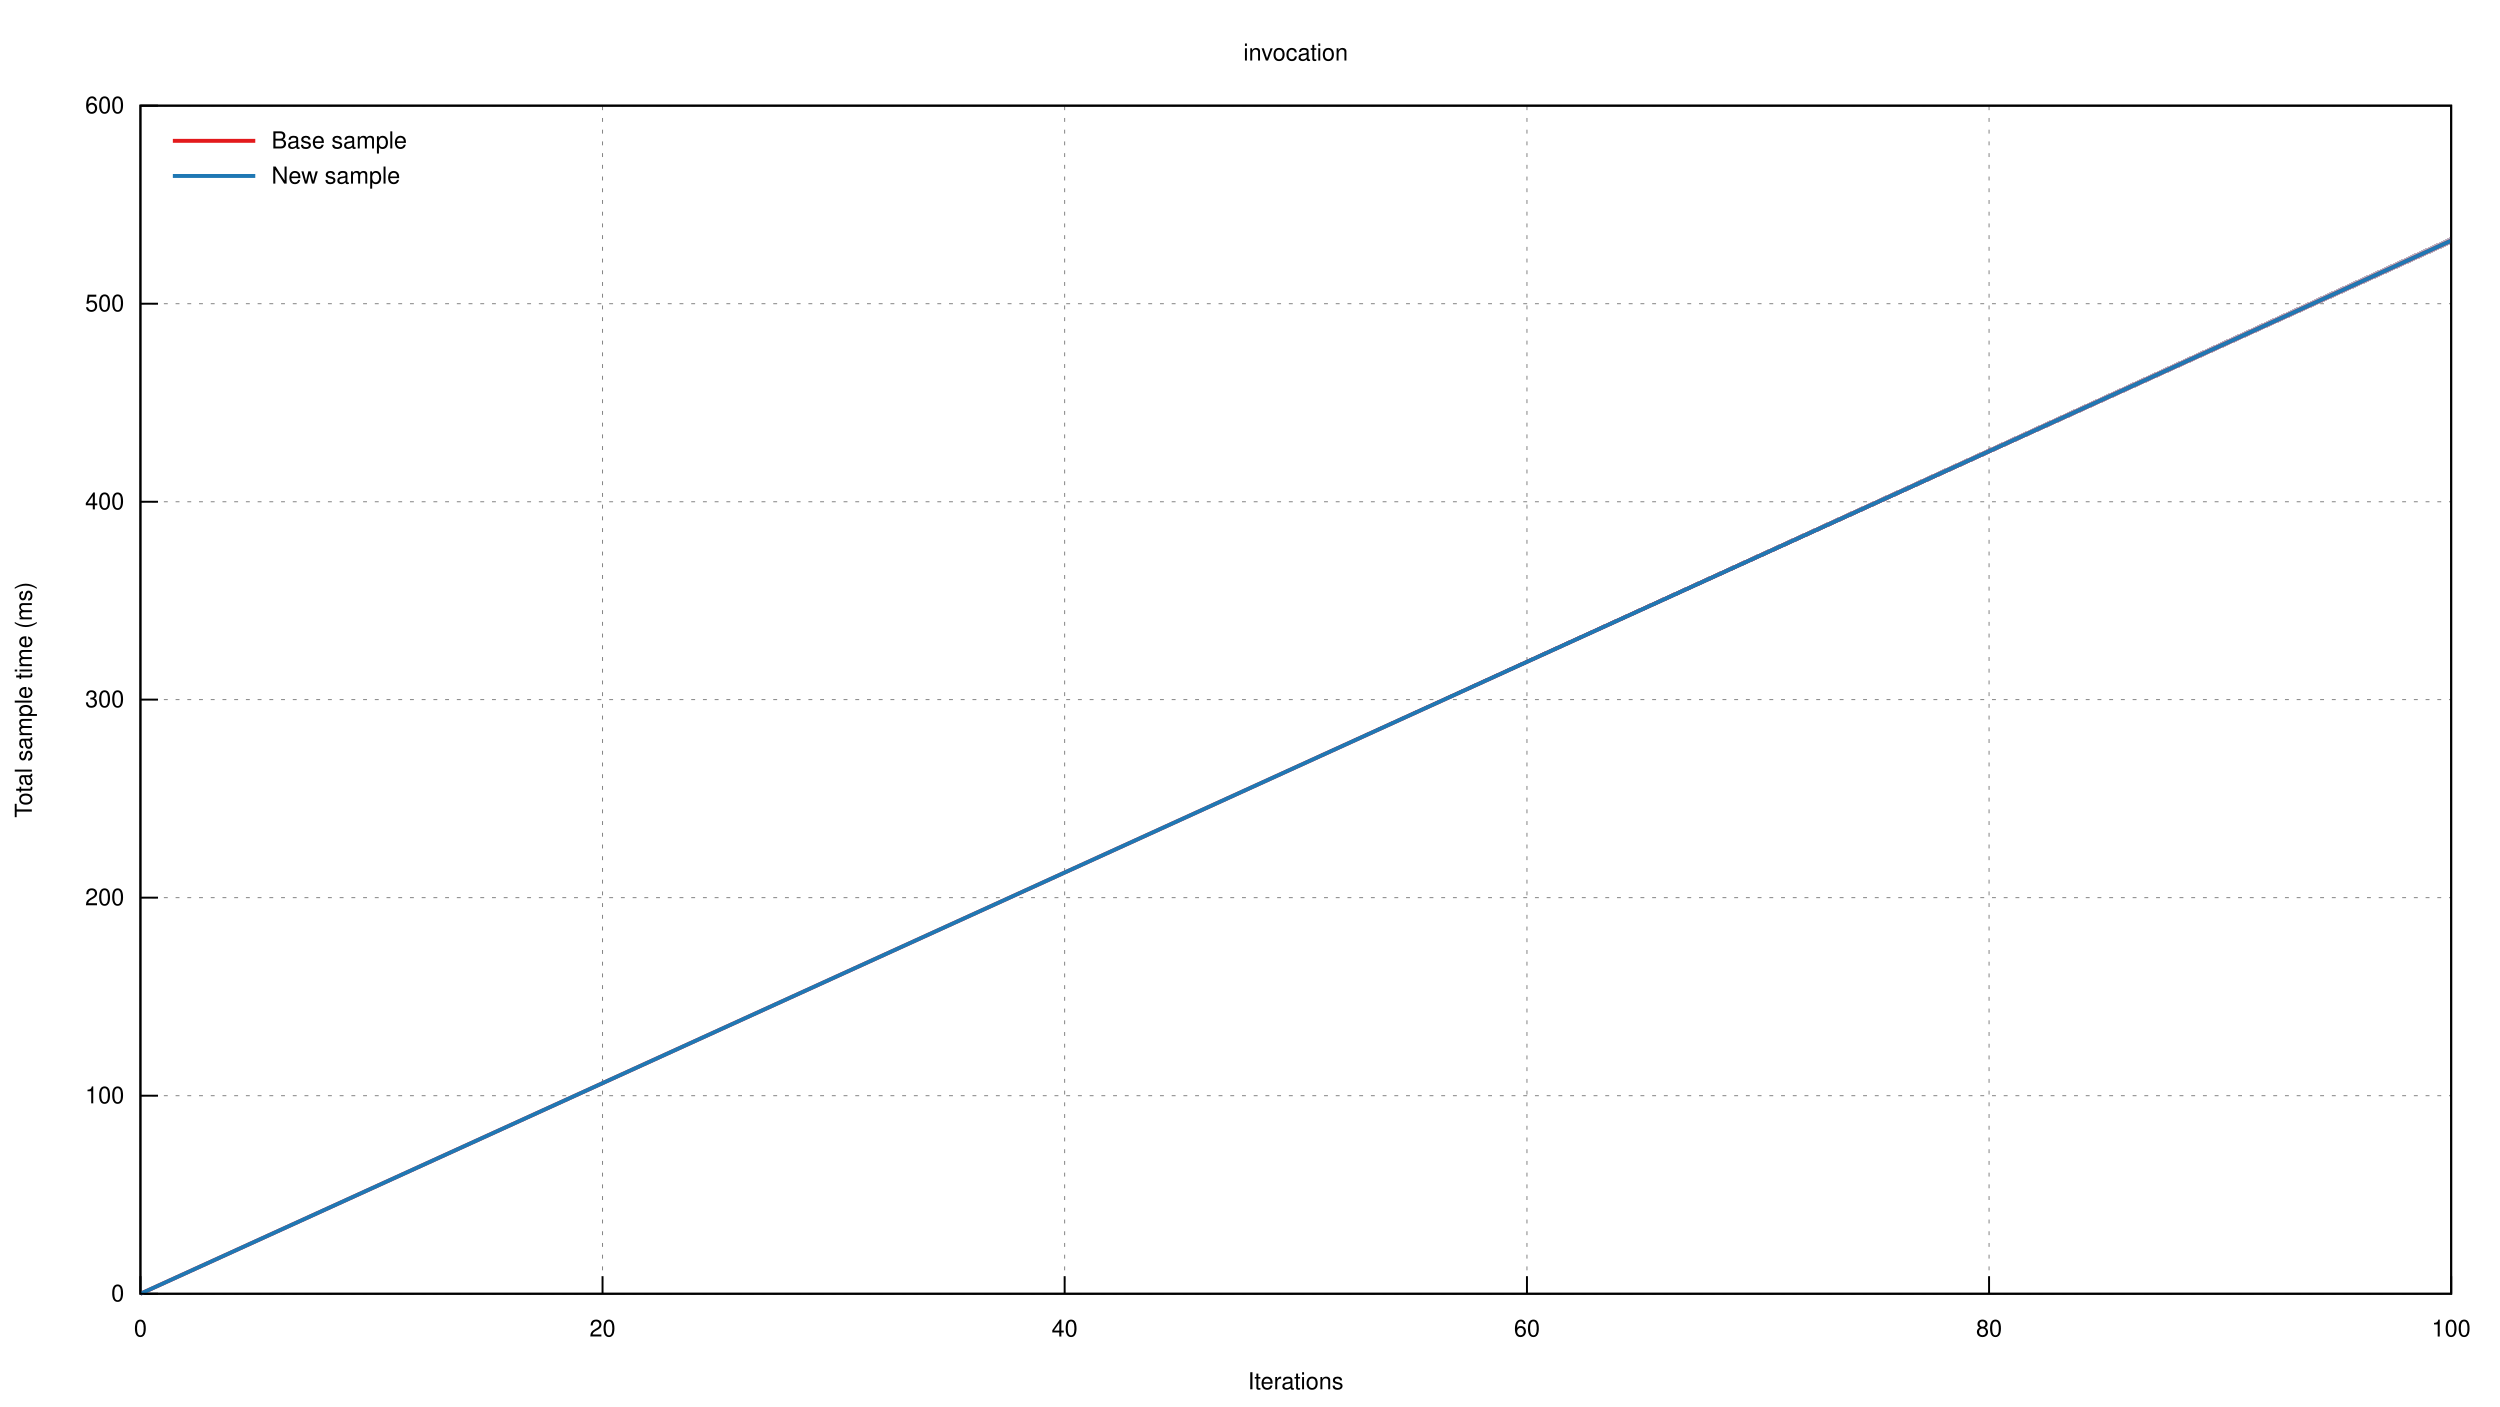
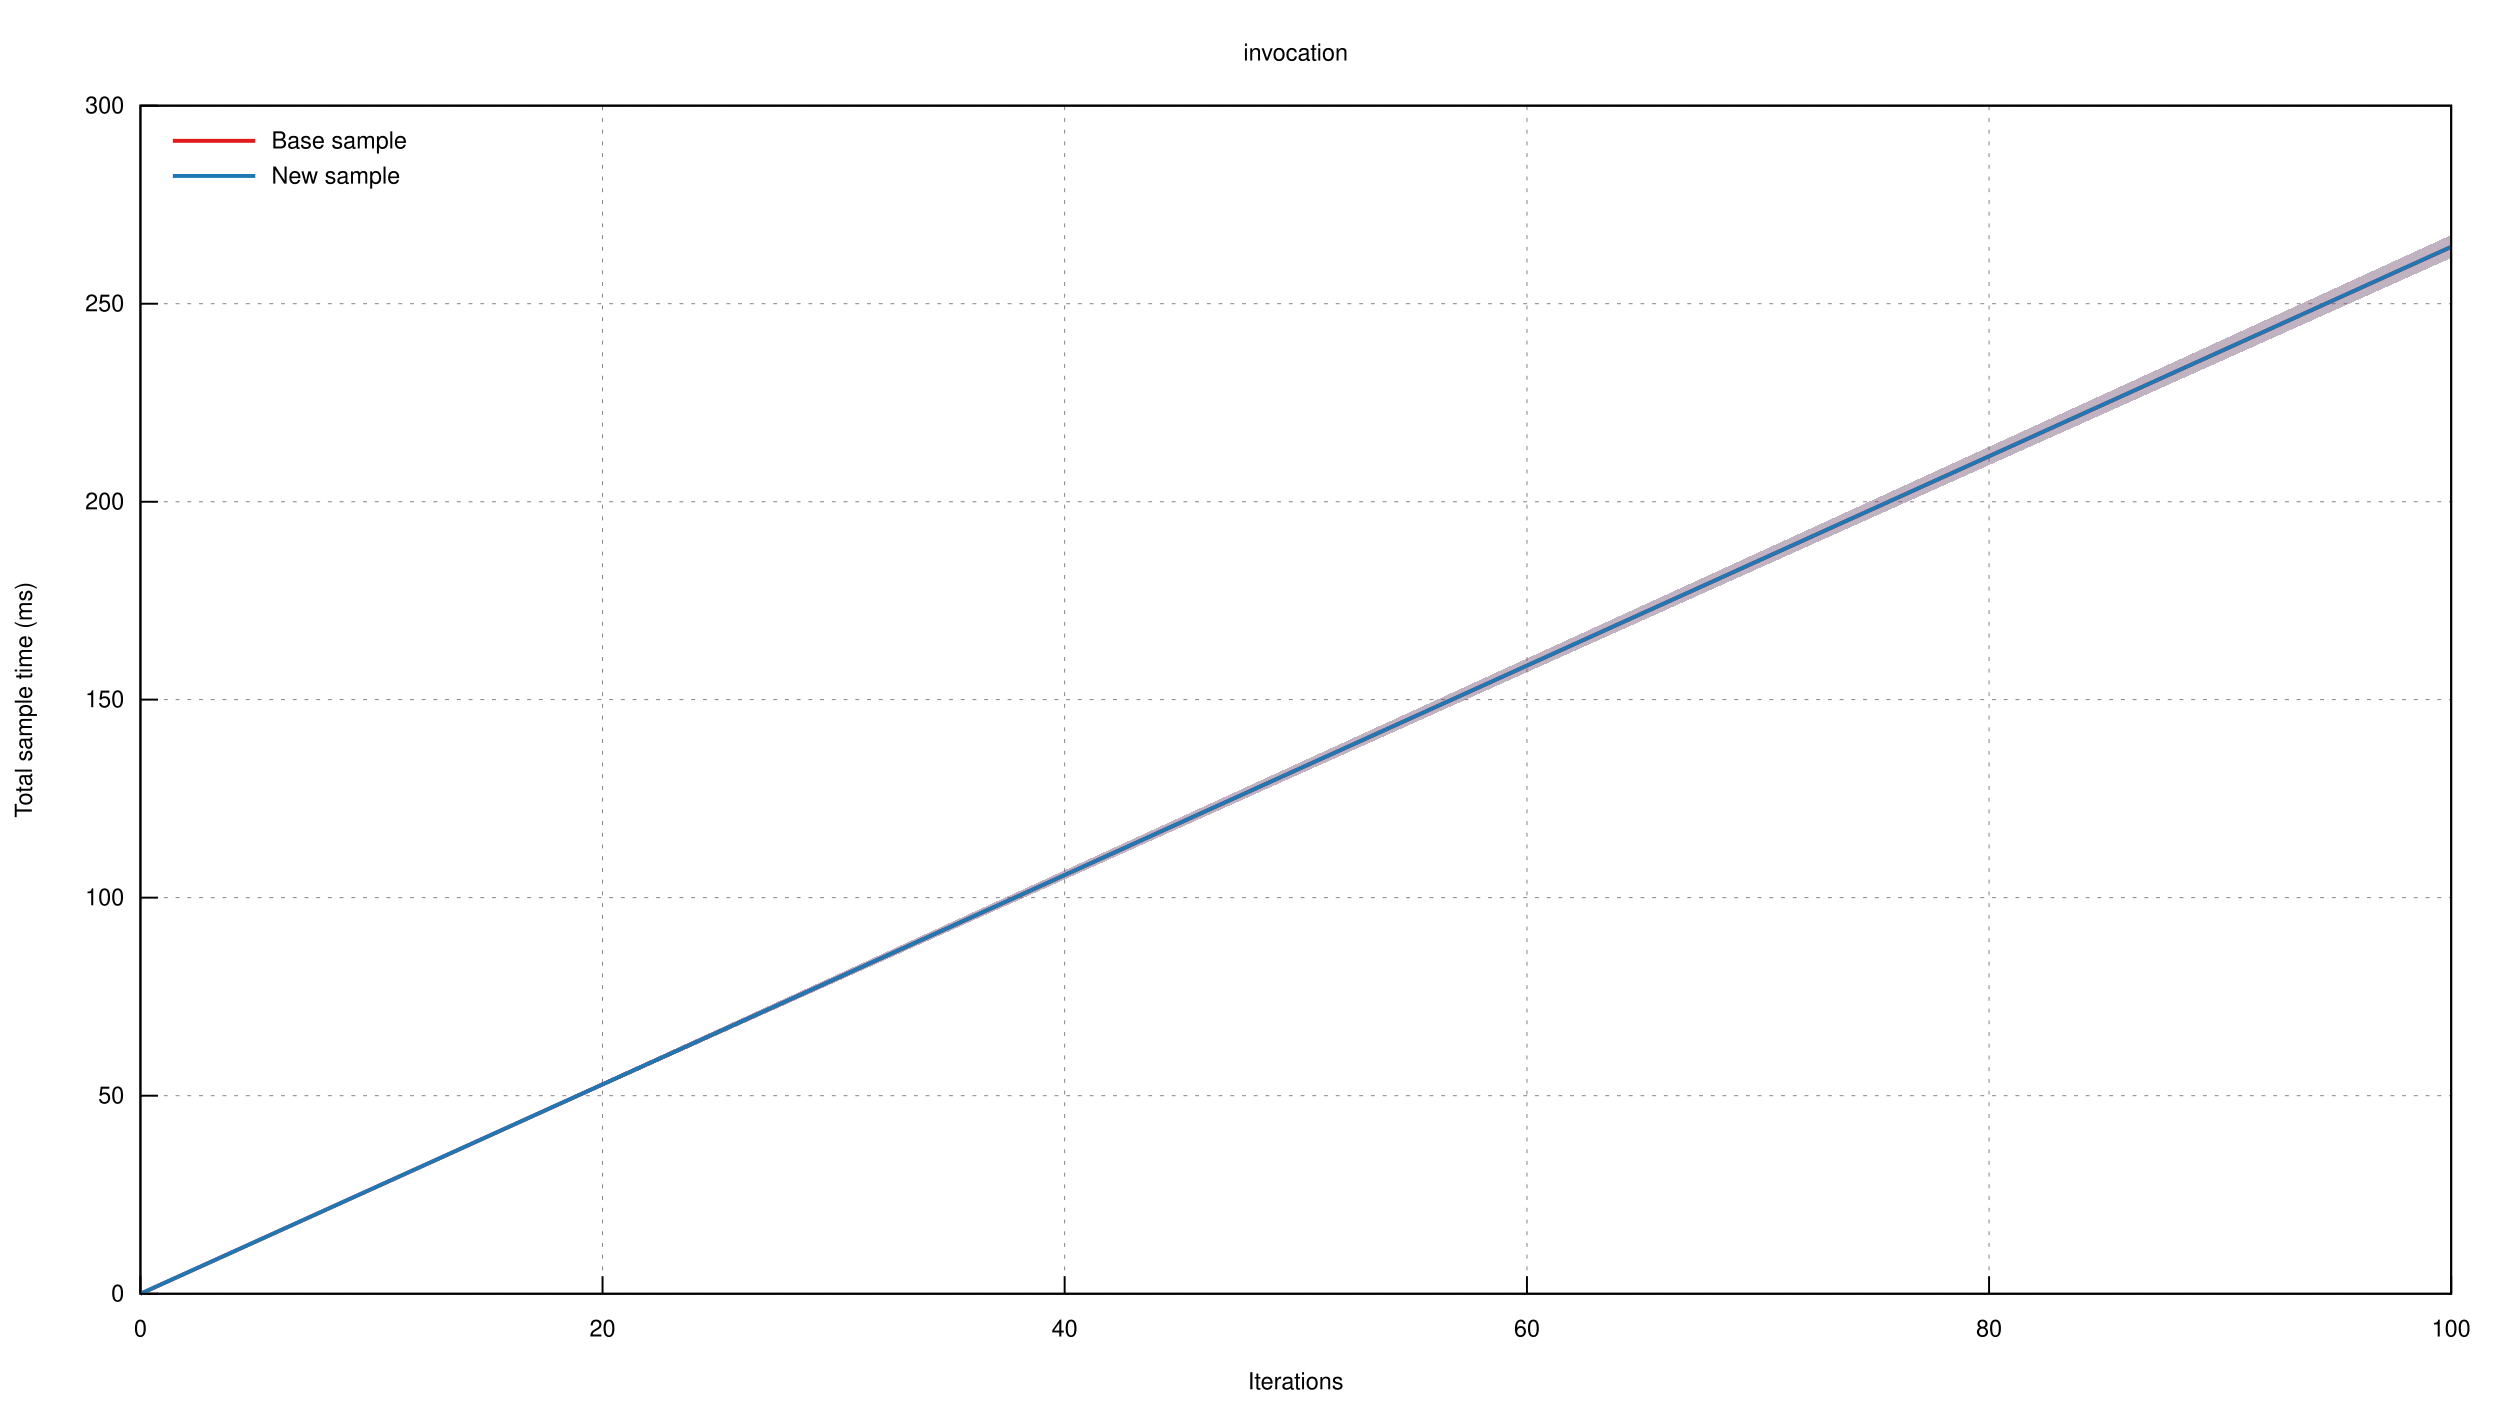
<svg xmlns="http://www.w3.org/2000/svg" xmlns:xlink="http://www.w3.org/1999/xlink" viewBox="0 0 1280 720">
  <g id="gnuplot_canvas">
    <rect x="0" y="0" width="1280" height="720" fill="none" />
    <defs>
      <circle id="gpDot" r="0.5" stroke-width="0.5" stroke="currentColor" />
      <path id="gpPt0" stroke-width="0.222" stroke="currentColor" d="M-1,0 h2 M0,-1 v2" />
      <path id="gpPt1" stroke-width="0.222" stroke="currentColor" d="M-1,-1 L1,1 M1,-1 L-1,1" />
      <path id="gpPt2" stroke-width="0.222" stroke="currentColor" d="M-1,0 L1,0 M0,-1 L0,1 M-1,-1 L1,1 M-1,1 L1,-1" />
      <rect id="gpPt3" stroke-width="0.222" stroke="currentColor" x="-1" y="-1" width="2" height="2" />
      <rect id="gpPt4" stroke-width="0.222" stroke="currentColor" fill="currentColor" x="-1" y="-1" width="2" height="2" />
      <circle id="gpPt5" stroke-width="0.222" stroke="currentColor" cx="0" cy="0" r="1" />
      <use xlink:href="#gpPt5" id="gpPt6" fill="currentColor" stroke="none" />
      <path id="gpPt7" stroke-width="0.222" stroke="currentColor" d="M0,-1.33 L-1.33,0.67 L1.33,0.67 z" />
      <use xlink:href="#gpPt7" id="gpPt8" fill="currentColor" stroke="none" />
      <use xlink:href="#gpPt7" id="gpPt9" stroke="currentColor" transform="rotate(180)" />
      <use xlink:href="#gpPt9" id="gpPt10" fill="currentColor" stroke="none" />
      <use xlink:href="#gpPt3" id="gpPt11" stroke="currentColor" transform="rotate(45)" />
      <use xlink:href="#gpPt11" id="gpPt12" fill="currentColor" stroke="none" />
      <path id="gpPt13" stroke-width="0.222" stroke="currentColor" d="M0,1.330 L1.265,0.411 L0.782,-1.067 L-0.782,-1.076 L-1.265,0.411 z" />
      <use xlink:href="#gpPt13" id="gpPt14" fill="currentColor" stroke="none" />
      <filter id="textbox" filterUnits="objectBoundingBox" x="0" y="0" height="1" width="1">
        <feFlood flood-color="white" flood-opacity="1" result="bgnd" />
        <feComposite in="SourceGraphic" in2="bgnd" operator="atop" />
      </filter>
      <filter id="greybox" filterUnits="objectBoundingBox" x="0" y="0" height="1" width="1">
        <feFlood flood-color="lightgrey" flood-opacity="1" result="grey" />
        <feComposite in="SourceGraphic" in2="grey" operator="atop" />
      </filter>
    </defs>
    <g fill="none" color="white" stroke="currentColor" stroke-width="1.00" stroke-linecap="butt" stroke-linejoin="miter">
</g>
    <g fill="none" color="black" stroke="currentColor" stroke-width="1.00" stroke-linecap="butt" stroke-linejoin="miter">
</g>
    <g fill="none" color="black" stroke="black" stroke-width="0.50" stroke-linecap="butt" stroke-linejoin="miter">
</g>
    <g fill="none" color="gray" stroke="currentColor" stroke-width="0.50" stroke-linecap="butt" stroke-linejoin="miter">
      <path stroke="gray" stroke-dasharray="2,4" class="gridline" d="M71.9,662.4 L1255.0,662.4  " />
    </g>
    <g fill="none" color="gray" stroke="gray" stroke-width="1.00" stroke-linecap="butt" stroke-linejoin="miter">
</g>
    <g fill="none" color="black" stroke="currentColor" stroke-width="1.00" stroke-linecap="butt" stroke-linejoin="miter">
      <path stroke="black" d="M71.9,662.4 L80.9,662.4  " />
      <g transform="translate(63.6,666.3)" stroke="none" fill="black" font-family="Helvetica" font-size="12.00" text-anchor="end">
        <text>
          <tspan font-family="Helvetica"> 0</tspan>
        </text>
      </g>
    </g>
    <g fill="none" color="black" stroke="currentColor" stroke-width="1.00" stroke-linecap="butt" stroke-linejoin="miter">
</g>
    <g fill="none" color="black" stroke="black" stroke-width="0.50" stroke-linecap="butt" stroke-linejoin="miter">
</g>
    <g fill="none" color="gray" stroke="currentColor" stroke-width="0.50" stroke-linecap="butt" stroke-linejoin="miter">
      <path stroke="gray" stroke-dasharray="2,4" class="gridline" d="M71.9,561.0 L1255.0,561.0  " />
    </g>
    <g fill="none" color="gray" stroke="gray" stroke-width="1.00" stroke-linecap="butt" stroke-linejoin="miter">
</g>
    <g fill="none" color="black" stroke="currentColor" stroke-width="1.00" stroke-linecap="butt" stroke-linejoin="miter">
      <path stroke="black" d="M71.9,561.0 L80.9,561.0  " />
      <g transform="translate(63.6,564.9)" stroke="none" fill="black" font-family="Helvetica" font-size="12.00" text-anchor="end">
        <text>
-           <tspan font-family="Helvetica"> 100</tspan>
+           <tspan font-family="Helvetica"> 50</tspan>
        </text>
      </g>
    </g>
    <g fill="none" color="black" stroke="currentColor" stroke-width="1.00" stroke-linecap="butt" stroke-linejoin="miter">
</g>
    <g fill="none" color="black" stroke="black" stroke-width="0.50" stroke-linecap="butt" stroke-linejoin="miter">
</g>
    <g fill="none" color="gray" stroke="currentColor" stroke-width="0.50" stroke-linecap="butt" stroke-linejoin="miter">
      <path stroke="gray" stroke-dasharray="2,4" class="gridline" d="M71.9,459.6 L1255.0,459.6  " />
    </g>
    <g fill="none" color="gray" stroke="gray" stroke-width="1.00" stroke-linecap="butt" stroke-linejoin="miter">
</g>
    <g fill="none" color="black" stroke="currentColor" stroke-width="1.00" stroke-linecap="butt" stroke-linejoin="miter">
      <path stroke="black" d="M71.9,459.6 L80.9,459.6  " />
      <g transform="translate(63.6,463.5)" stroke="none" fill="black" font-family="Helvetica" font-size="12.00" text-anchor="end">
        <text>
-           <tspan font-family="Helvetica"> 200</tspan>
+           <tspan font-family="Helvetica"> 100</tspan>
        </text>
      </g>
    </g>
    <g fill="none" color="black" stroke="currentColor" stroke-width="1.00" stroke-linecap="butt" stroke-linejoin="miter">
</g>
    <g fill="none" color="black" stroke="black" stroke-width="0.50" stroke-linecap="butt" stroke-linejoin="miter">
</g>
    <g fill="none" color="gray" stroke="currentColor" stroke-width="0.50" stroke-linecap="butt" stroke-linejoin="miter">
      <path stroke="gray" stroke-dasharray="2,4" class="gridline" d="M71.9,358.2 L1255.0,358.2  " />
    </g>
    <g fill="none" color="gray" stroke="gray" stroke-width="1.00" stroke-linecap="butt" stroke-linejoin="miter">
</g>
    <g fill="none" color="black" stroke="currentColor" stroke-width="1.00" stroke-linecap="butt" stroke-linejoin="miter">
      <path stroke="black" d="M71.9,358.2 L80.9,358.2  " />
      <g transform="translate(63.6,362.1)" stroke="none" fill="black" font-family="Helvetica" font-size="12.00" text-anchor="end">
        <text>
-           <tspan font-family="Helvetica"> 300</tspan>
+           <tspan font-family="Helvetica"> 150</tspan>
        </text>
      </g>
    </g>
    <g fill="none" color="black" stroke="currentColor" stroke-width="1.00" stroke-linecap="butt" stroke-linejoin="miter">
</g>
    <g fill="none" color="black" stroke="black" stroke-width="0.50" stroke-linecap="butt" stroke-linejoin="miter">
</g>
    <g fill="none" color="gray" stroke="currentColor" stroke-width="0.50" stroke-linecap="butt" stroke-linejoin="miter">
      <path stroke="gray" stroke-dasharray="2,4" class="gridline" d="M71.9,256.9 L1255.0,256.9  " />
    </g>
    <g fill="none" color="gray" stroke="gray" stroke-width="1.00" stroke-linecap="butt" stroke-linejoin="miter">
</g>
    <g fill="none" color="black" stroke="currentColor" stroke-width="1.00" stroke-linecap="butt" stroke-linejoin="miter">
      <path stroke="black" d="M71.9,256.9 L80.9,256.9  " />
      <g transform="translate(63.6,260.8)" stroke="none" fill="black" font-family="Helvetica" font-size="12.00" text-anchor="end">
        <text>
-           <tspan font-family="Helvetica"> 400</tspan>
+           <tspan font-family="Helvetica"> 200</tspan>
        </text>
      </g>
    </g>
    <g fill="none" color="black" stroke="currentColor" stroke-width="1.00" stroke-linecap="butt" stroke-linejoin="miter">
</g>
    <g fill="none" color="black" stroke="black" stroke-width="0.50" stroke-linecap="butt" stroke-linejoin="miter">
</g>
    <g fill="none" color="gray" stroke="currentColor" stroke-width="0.50" stroke-linecap="butt" stroke-linejoin="miter">
      <path stroke="gray" stroke-dasharray="2,4" class="gridline" d="M71.9,155.5 L1255.0,155.5  " />
    </g>
    <g fill="none" color="gray" stroke="gray" stroke-width="1.00" stroke-linecap="butt" stroke-linejoin="miter">
</g>
    <g fill="none" color="black" stroke="currentColor" stroke-width="1.00" stroke-linecap="butt" stroke-linejoin="miter">
      <path stroke="black" d="M71.9,155.5 L80.9,155.5  " />
      <g transform="translate(63.6,159.4)" stroke="none" fill="black" font-family="Helvetica" font-size="12.00" text-anchor="end">
        <text>
-           <tspan font-family="Helvetica"> 500</tspan>
+           <tspan font-family="Helvetica"> 250</tspan>
        </text>
      </g>
    </g>
    <g fill="none" color="black" stroke="currentColor" stroke-width="1.00" stroke-linecap="butt" stroke-linejoin="miter">
</g>
    <g fill="none" color="black" stroke="black" stroke-width="0.50" stroke-linecap="butt" stroke-linejoin="miter">
</g>
    <g fill="none" color="gray" stroke="currentColor" stroke-width="0.50" stroke-linecap="butt" stroke-linejoin="miter">
      <path stroke="gray" stroke-dasharray="2,4" class="gridline" d="M71.9,54.1 L1255.0,54.1  " />
    </g>
    <g fill="none" color="gray" stroke="gray" stroke-width="1.00" stroke-linecap="butt" stroke-linejoin="miter">
</g>
    <g fill="none" color="black" stroke="currentColor" stroke-width="1.00" stroke-linecap="butt" stroke-linejoin="miter">
      <path stroke="black" d="M71.9,54.1 L80.9,54.1  " />
      <g transform="translate(63.6,58.0)" stroke="none" fill="black" font-family="Helvetica" font-size="12.00" text-anchor="end">
        <text>
-           <tspan font-family="Helvetica"> 600</tspan>
+           <tspan font-family="Helvetica"> 300</tspan>
        </text>
      </g>
    </g>
    <g fill="none" color="black" stroke="currentColor" stroke-width="1.00" stroke-linecap="butt" stroke-linejoin="miter">
</g>
    <g fill="none" color="black" stroke="black" stroke-width="0.50" stroke-linecap="butt" stroke-linejoin="miter">
</g>
    <g fill="none" color="gray" stroke="currentColor" stroke-width="0.50" stroke-linecap="butt" stroke-linejoin="miter">
      <path stroke="gray" stroke-dasharray="2,4" class="gridline" d="M71.9,662.4 L71.9,54.1  " />
    </g>
    <g fill="none" color="gray" stroke="gray" stroke-width="1.00" stroke-linecap="butt" stroke-linejoin="miter">
</g>
    <g fill="none" color="black" stroke="currentColor" stroke-width="1.00" stroke-linecap="butt" stroke-linejoin="miter">
      <path stroke="black" d="M71.9,662.4 L71.9,653.4  " />
      <g transform="translate(71.9,684.3)" stroke="none" fill="black" font-family="Helvetica" font-size="12.00" text-anchor="middle">
        <text>
          <tspan font-family="Helvetica"> 0</tspan>
        </text>
      </g>
    </g>
    <g fill="none" color="black" stroke="currentColor" stroke-width="1.00" stroke-linecap="butt" stroke-linejoin="miter">
</g>
    <g fill="none" color="black" stroke="black" stroke-width="0.50" stroke-linecap="butt" stroke-linejoin="miter">
</g>
    <g fill="none" color="gray" stroke="currentColor" stroke-width="0.50" stroke-linecap="butt" stroke-linejoin="miter">
      <path stroke="gray" stroke-dasharray="2,4" class="gridline" d="M308.5,662.4 L308.5,54.1  " />
    </g>
    <g fill="none" color="gray" stroke="gray" stroke-width="1.00" stroke-linecap="butt" stroke-linejoin="miter">
</g>
    <g fill="none" color="black" stroke="currentColor" stroke-width="1.00" stroke-linecap="butt" stroke-linejoin="miter">
      <path stroke="black" d="M308.5,662.4 L308.5,653.4  " />
      <g transform="translate(308.5,684.3)" stroke="none" fill="black" font-family="Helvetica" font-size="12.00" text-anchor="middle">
        <text>
          <tspan font-family="Helvetica"> 20</tspan>
        </text>
      </g>
    </g>
    <g fill="none" color="black" stroke="currentColor" stroke-width="1.00" stroke-linecap="butt" stroke-linejoin="miter">
</g>
    <g fill="none" color="black" stroke="black" stroke-width="0.50" stroke-linecap="butt" stroke-linejoin="miter">
</g>
    <g fill="none" color="gray" stroke="currentColor" stroke-width="0.50" stroke-linecap="butt" stroke-linejoin="miter">
      <path stroke="gray" stroke-dasharray="2,4" class="gridline" d="M545.1,662.4 L545.1,54.1  " />
    </g>
    <g fill="none" color="gray" stroke="gray" stroke-width="1.00" stroke-linecap="butt" stroke-linejoin="miter">
</g>
    <g fill="none" color="black" stroke="currentColor" stroke-width="1.00" stroke-linecap="butt" stroke-linejoin="miter">
      <path stroke="black" d="M545.1,662.4 L545.1,653.4  " />
      <g transform="translate(545.1,684.3)" stroke="none" fill="black" font-family="Helvetica" font-size="12.00" text-anchor="middle">
        <text>
          <tspan font-family="Helvetica"> 40</tspan>
        </text>
      </g>
    </g>
    <g fill="none" color="black" stroke="currentColor" stroke-width="1.00" stroke-linecap="butt" stroke-linejoin="miter">
</g>
    <g fill="none" color="black" stroke="black" stroke-width="0.50" stroke-linecap="butt" stroke-linejoin="miter">
</g>
    <g fill="none" color="gray" stroke="currentColor" stroke-width="0.50" stroke-linecap="butt" stroke-linejoin="miter">
      <path stroke="gray" stroke-dasharray="2,4" class="gridline" d="M781.8,662.4 L781.8,54.1  " />
    </g>
    <g fill="none" color="gray" stroke="gray" stroke-width="1.00" stroke-linecap="butt" stroke-linejoin="miter">
</g>
    <g fill="none" color="black" stroke="currentColor" stroke-width="1.00" stroke-linecap="butt" stroke-linejoin="miter">
      <path stroke="black" d="M781.8,662.4 L781.8,653.4  " />
      <g transform="translate(781.8,684.3)" stroke="none" fill="black" font-family="Helvetica" font-size="12.00" text-anchor="middle">
        <text>
          <tspan font-family="Helvetica"> 60</tspan>
        </text>
      </g>
    </g>
    <g fill="none" color="black" stroke="currentColor" stroke-width="1.00" stroke-linecap="butt" stroke-linejoin="miter">
</g>
    <g fill="none" color="black" stroke="black" stroke-width="0.50" stroke-linecap="butt" stroke-linejoin="miter">
</g>
    <g fill="none" color="gray" stroke="currentColor" stroke-width="0.50" stroke-linecap="butt" stroke-linejoin="miter">
      <path stroke="gray" stroke-dasharray="2,4" class="gridline" d="M1018.4,662.4 L1018.4,54.1  " />
    </g>
    <g fill="none" color="gray" stroke="gray" stroke-width="1.00" stroke-linecap="butt" stroke-linejoin="miter">
</g>
    <g fill="none" color="black" stroke="currentColor" stroke-width="1.00" stroke-linecap="butt" stroke-linejoin="miter">
      <path stroke="black" d="M1018.4,662.4 L1018.4,653.4  " />
      <g transform="translate(1018.4,684.3)" stroke="none" fill="black" font-family="Helvetica" font-size="12.00" text-anchor="middle">
        <text>
          <tspan font-family="Helvetica"> 80</tspan>
        </text>
      </g>
    </g>
    <g fill="none" color="black" stroke="currentColor" stroke-width="1.00" stroke-linecap="butt" stroke-linejoin="miter">
</g>
    <g fill="none" color="black" stroke="black" stroke-width="0.50" stroke-linecap="butt" stroke-linejoin="miter">
</g>
    <g fill="none" color="gray" stroke="currentColor" stroke-width="0.50" stroke-linecap="butt" stroke-linejoin="miter">
      <path stroke="gray" stroke-dasharray="2,4" class="gridline" d="M1255.0,662.4 L1255.0,54.1  " />
    </g>
    <g fill="none" color="gray" stroke="gray" stroke-width="1.00" stroke-linecap="butt" stroke-linejoin="miter">
</g>
    <g fill="none" color="black" stroke="currentColor" stroke-width="1.00" stroke-linecap="butt" stroke-linejoin="miter">
      <path stroke="black" d="M1255.0,662.4 L1255.0,653.4  " />
      <g transform="translate(1255.0,684.3)" stroke="none" fill="black" font-family="Helvetica" font-size="12.00" text-anchor="middle">
        <text>
          <tspan font-family="Helvetica"> 100</tspan>
        </text>
      </g>
    </g>
    <g fill="none" color="black" stroke="currentColor" stroke-width="1.00" stroke-linecap="butt" stroke-linejoin="miter">
</g>
    <g fill="none" color="black" stroke="currentColor" stroke-width="1.00" stroke-linecap="butt" stroke-linejoin="miter">
      <path stroke="black" d="M71.9,54.1 L71.9,662.4 L1255.0,662.4 L1255.0,54.1 L71.9,54.1 Z  " />
    </g>
    <g fill="none" color="black" stroke="currentColor" stroke-width="1.00" stroke-linecap="butt" stroke-linejoin="miter">
      <g transform="translate(16.3,358.3) rotate(270)" stroke="none" fill="black" font-family="Helvetica" font-size="12.00" text-anchor="middle">
        <text>
          <tspan font-family="Helvetica">Total sample time (ms)</tspan>
        </text>
      </g>
    </g>
    <g fill="none" color="black" stroke="currentColor" stroke-width="1.00" stroke-linecap="butt" stroke-linejoin="miter">
      <g transform="translate(663.4,711.3)" stroke="none" fill="black" font-family="Helvetica" font-size="12.00" text-anchor="middle">
        <text>
          <tspan font-family="Helvetica">Iterations</tspan>
        </text>
      </g>
    </g>
    <g fill="none" color="black" stroke="currentColor" stroke-width="1.00" stroke-linecap="butt" stroke-linejoin="miter">
      <g transform="translate(663.4,31.0)" stroke="none" fill="black" font-family="Helvetica" font-size="12.00" text-anchor="middle">
        <text>
          <tspan font-family="Helvetica">invocation</tspan>
        </text>
      </g>
    </g>
    <g id="gnuplot_plot_1">
      <g fill="none" color="black" stroke="currentColor" stroke-width="1.00" stroke-linecap="butt" stroke-linejoin="miter">
        <g stroke="none" shape-rendering="crispEdges">
          <polygon fill="rgb(227,  26,  28)" fill-opacity="0.25" points="71.9,662.4 71.9,662.4 71.9,662.4 " />
-           <polygon fill="rgb(227,  26,  28)" fill-opacity="0.25" points="71.9,662.4 1255.0,125.0 1255.0,121.2 " />
+           <polygon fill="rgb(227,  26,  28)" fill-opacity="0.25" points="71.9,662.4 1255.0,132.1 1255.0,120.3 " />
        </g>
      </g>
    </g>
    <g id="gnuplot_plot_2">
      <g fill="none" color="black" stroke="currentColor" stroke-width="1.00" stroke-linecap="butt" stroke-linejoin="miter">
        <g stroke="none" shape-rendering="crispEdges">
          <polygon fill="rgb( 31, 120, 180)" fill-opacity="0.25" points="71.9,662.4 71.9,662.4 71.9,662.4 " />
-           <polygon fill="rgb( 31, 120, 180)" fill-opacity="0.25" points="71.9,662.4 1255.0,125.0 1255.0,121.2 " />
+           <polygon fill="rgb( 31, 120, 180)" fill-opacity="0.25" points="71.9,662.4 1255.0,132.1 1255.0,120.3 " />
        </g>
      </g>
    </g>
    <g id="gnuplot_plot_3">
      <g fill="none" color="white" stroke="rgb( 31, 120, 180)" stroke-width="2.00" stroke-linecap="butt" stroke-linejoin="miter">
</g>
      <g fill="none" color="black" stroke="currentColor" stroke-width="2.00" stroke-linecap="butt" stroke-linejoin="miter">
        <g transform="translate(139.0,76.0)" stroke="none" fill="black" font-family="Helvetica" font-size="12.00" text-anchor="start">
          <text>
            <tspan font-family="Helvetica">Base sample</tspan>
          </text>
        </g>
      </g>
      <g fill="none" color="black" stroke="currentColor" stroke-width="2.00" stroke-linecap="butt" stroke-linejoin="miter">
-         <path stroke="rgb(227,  26,  28)" d="M88.5,72.1 L130.7,72.1 M71.9,662.4 L1255.0,123.2  " />
+         <path stroke="rgb(227,  26,  28)" d="M88.5,72.1 L130.7,72.1 M71.9,662.4 L1255.0,126.4  " />
      </g>
    </g>
    <g id="gnuplot_plot_4">
      <g fill="none" color="black" stroke="currentColor" stroke-width="2.00" stroke-linecap="butt" stroke-linejoin="miter">
        <g transform="translate(139.0,94.0)" stroke="none" fill="black" font-family="Helvetica" font-size="12.00" text-anchor="start">
          <text>
            <tspan font-family="Helvetica">New sample</tspan>
          </text>
        </g>
      </g>
      <g fill="none" color="black" stroke="currentColor" stroke-width="2.00" stroke-linecap="butt" stroke-linejoin="miter">
-         <path stroke="rgb( 31, 120, 180)" d="M88.5,90.1 L130.7,90.1 M71.9,662.4 L1255.0,123.2  " />
+         <path stroke="rgb( 31, 120, 180)" d="M88.5,90.1 L130.7,90.1 M71.9,662.4 L1255.0,126.4  " />
      </g>
    </g>
    <g fill="none" color="black" stroke="currentColor" stroke-width="2.00" stroke-linecap="butt" stroke-linejoin="miter">
</g>
    <g fill="none" color="black" stroke="black" stroke-width="1.00" stroke-linecap="butt" stroke-linejoin="miter">
</g>
    <g fill="none" color="black" stroke="currentColor" stroke-width="1.00" stroke-linecap="butt" stroke-linejoin="miter">
      <path stroke="black" d="M71.9,54.1 L71.9,662.4 L1255.0,662.4 L1255.0,54.1 L71.9,54.1 Z  " />
    </g>
    <g fill="none" color="black" stroke="currentColor" stroke-width="1.00" stroke-linecap="butt" stroke-linejoin="miter">
</g>
  </g>
</svg>
